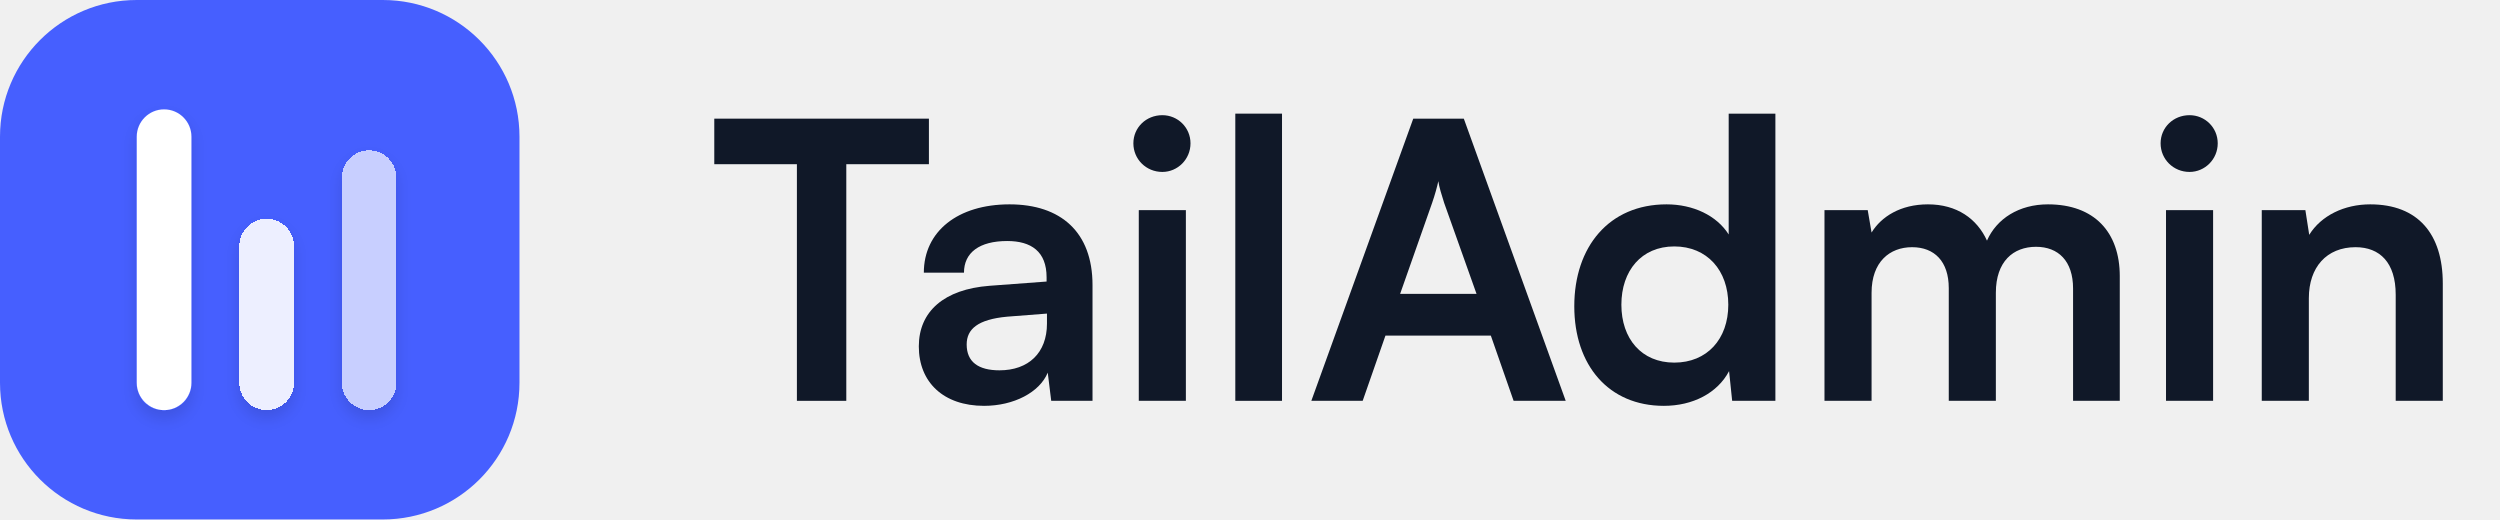
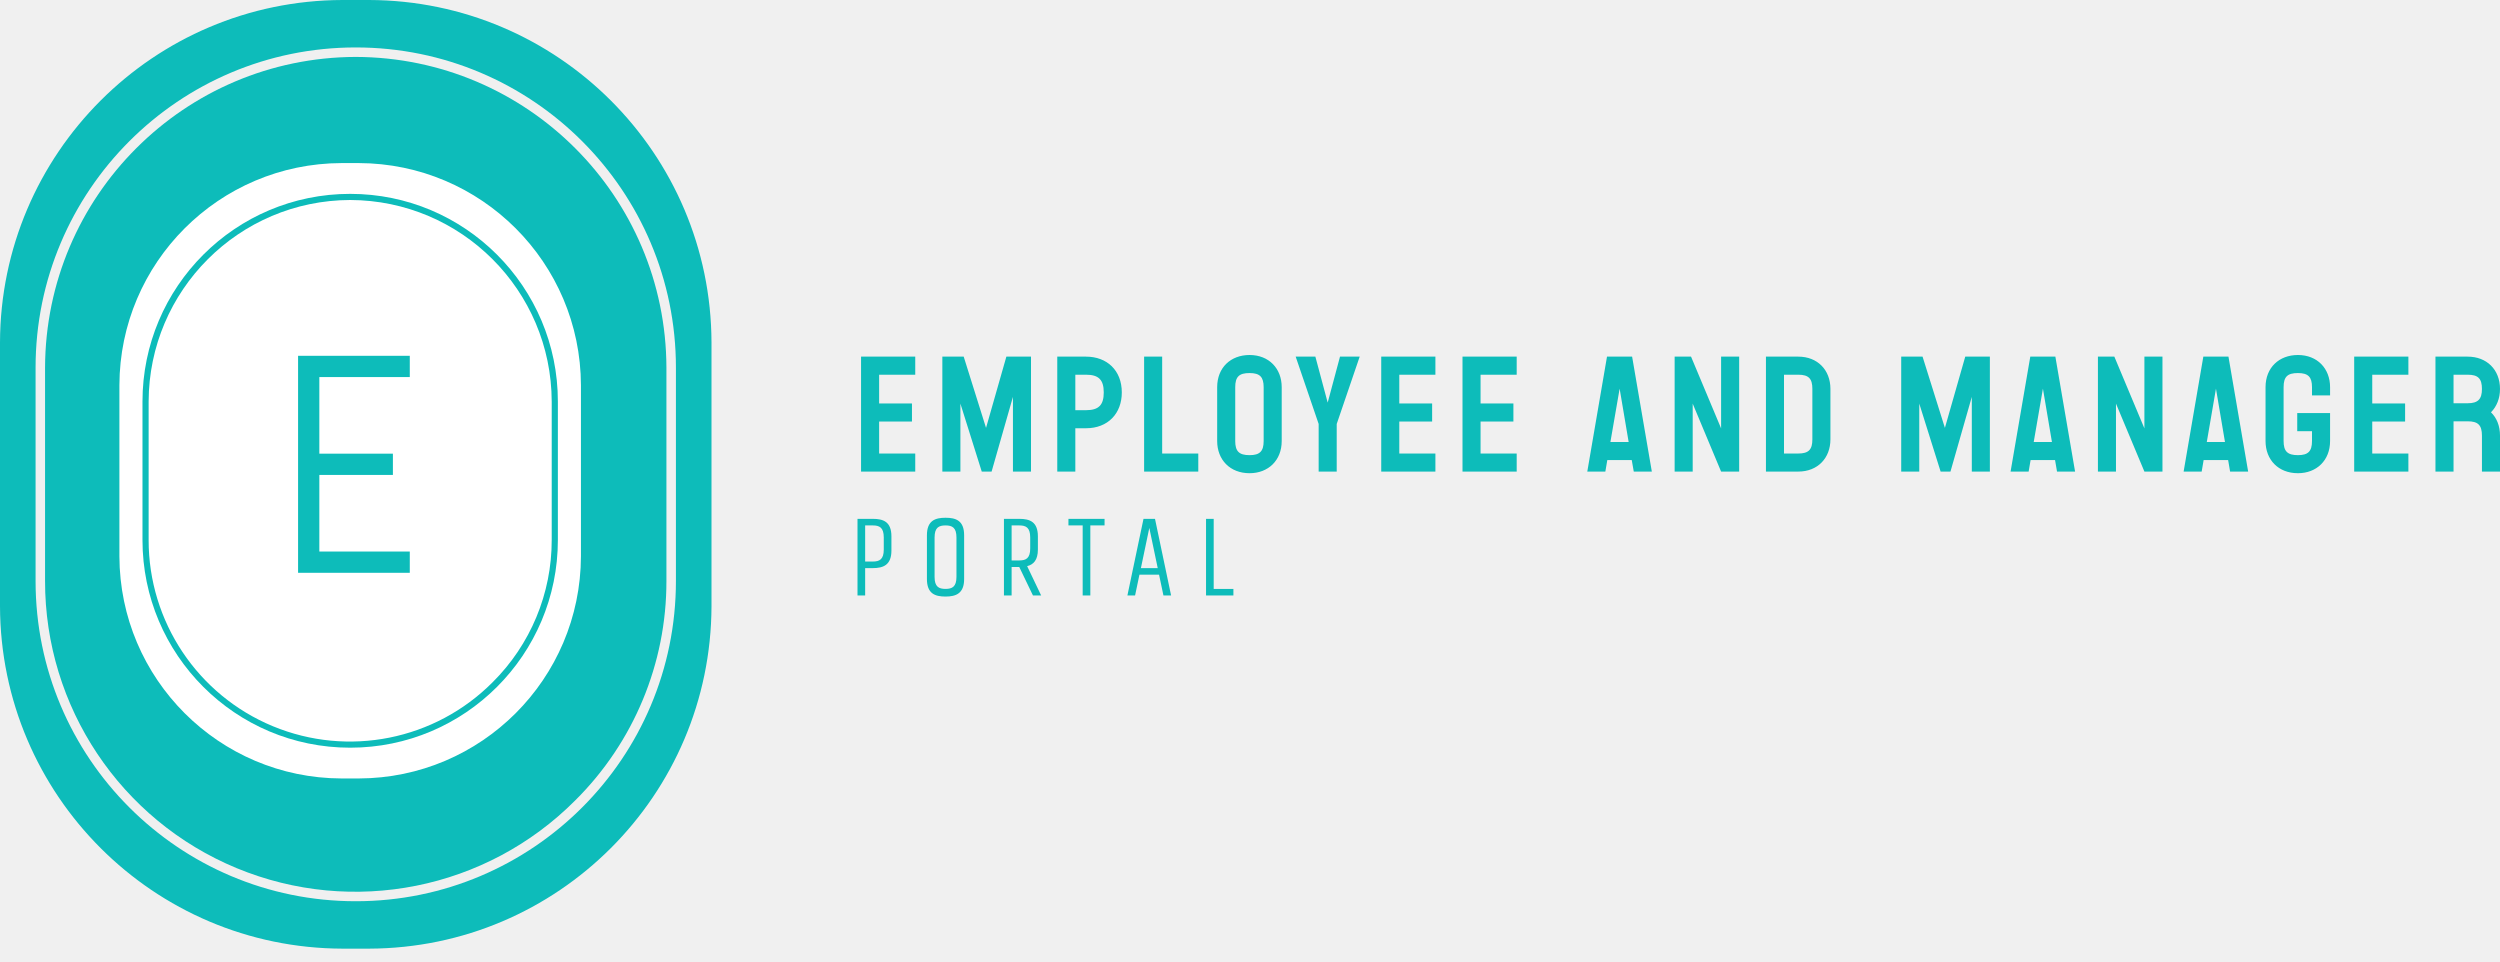
- <svg xmlns="http://www.w3.org/2000/svg" width="154" height="32" viewBox="0 0 154 32" fill="none">
-   <path d="M0 8.421C0 3.77 3.77 0 8.421 0H23.579C28.23 0 32 3.77 32 8.421V23.579C32 28.23 28.23 32 23.579 32H8.421C3.77 32 0 28.23 0 23.579V8.421Z" fill="#465FFF" />
-   <g filter="url(#filter0_d_1624_24907)">
-     <path d="M8.424 8.422C8.424 7.491 9.178 6.737 10.108 6.737V6.737C11.038 6.737 11.792 7.491 11.792 8.422V23.579C11.792 24.51 11.038 25.264 10.108 25.264V25.264C9.178 25.264 8.424 24.51 8.424 23.579V8.422Z" fill="white" />
-   </g>
-   <g filter="url(#filter1_d_1624_24907)">
-     <path d="M14.742 15.157C14.742 14.227 15.496 13.473 16.426 13.473V13.473C17.357 13.473 18.111 14.227 18.111 15.157V23.578C18.111 24.508 17.357 25.262 16.426 25.262V25.262C15.496 25.262 14.742 24.508 14.742 23.578V15.157Z" fill="white" fill-opacity="0.9" shape-rendering="crispEdges" />
-   </g>
-   <g filter="url(#filter2_d_1624_24907)">
-     <path d="M21.055 10.946C21.055 10.016 21.809 9.262 22.739 9.262V9.262C23.669 9.262 24.423 10.016 24.423 10.946V23.578C24.423 24.508 23.669 25.262 22.739 25.262V25.262C21.809 25.262 21.055 24.508 21.055 23.578V10.946Z" fill="white" fill-opacity="0.7" shape-rendering="crispEdges" />
-   </g>
-   <path d="M44 10.115H49.089V24.691H52.132V10.115H57.221V7.309H44V10.115Z" fill="#101828" />
-   <path d="M60.617 25C62.448 25 64.042 24.168 64.541 22.955L64.755 24.691H67.299V17.558C67.299 14.3 65.349 12.588 62.187 12.588C59.001 12.588 56.908 14.252 56.908 16.797H59.381C59.381 15.56 60.332 14.847 62.044 14.847C63.519 14.847 64.47 15.489 64.47 17.082V17.343L60.95 17.605C58.168 17.819 56.599 19.174 56.599 21.338C56.599 23.549 58.121 25 60.617 25ZM61.569 22.812C60.261 22.812 59.547 22.289 59.547 21.219C59.547 20.268 60.237 19.674 62.044 19.507L64.493 19.317V19.935C64.493 21.742 63.352 22.812 61.569 22.812Z" fill="#101828" />
-   <path d="M71.6 10.591C72.551 10.591 73.335 9.806 73.335 8.831C73.335 7.856 72.551 7.095 71.6 7.095C70.601 7.095 69.816 7.856 69.816 8.831C69.816 9.806 70.601 10.591 71.6 10.591ZM70.149 24.691H73.05V12.944H70.149V24.691Z" fill="#101828" />
-   <path d="M78.972 24.691V7H76.095V24.691H78.972Z" fill="#101828" />
-   <path d="M83.941 24.691L85.344 20.672H91.835L93.238 24.691H96.448L90.171 7.309H87.056L80.778 24.691H83.941ZM88.221 12.493C88.387 12.017 88.53 11.494 88.601 11.161C88.649 11.518 88.815 12.041 88.958 12.493L90.955 18.104H86.247L88.221 12.493Z" fill="#101828" />
-   <path d="M102.493 25C104.276 25 105.798 24.215 106.511 22.86L106.701 24.691H109.364V7H106.487V14.443C105.75 13.277 104.3 12.588 102.659 12.588C99.116 12.588 96.976 15.203 96.976 18.865C96.976 22.503 99.092 25 102.493 25ZM103.135 22.337C101.113 22.337 99.877 20.863 99.877 18.77C99.877 16.678 101.113 15.18 103.135 15.18C105.156 15.18 106.463 16.654 106.463 18.77C106.463 20.886 105.156 22.337 103.135 22.337Z" fill="#101828" />
-   <path d="M115.289 24.691V18.033C115.289 16.131 116.406 15.227 117.785 15.227C119.164 15.227 120.044 16.107 120.044 17.748V24.691H122.945V18.033C122.945 16.107 124.015 15.203 125.418 15.203C126.797 15.203 127.701 16.083 127.701 17.771V24.691H130.578V17.011C130.578 14.3 129.008 12.588 126.155 12.588C124.372 12.588 122.993 13.468 122.398 14.823C121.78 13.468 120.543 12.588 118.76 12.588C117.072 12.588 115.883 13.349 115.289 14.324L115.051 12.944H112.388V24.691H115.289Z" fill="#101828" />
-   <path d="M134.876 10.591C135.827 10.591 136.612 9.806 136.612 8.831C136.612 7.856 135.827 7.095 134.876 7.095C133.877 7.095 133.093 7.856 133.093 8.831C133.093 9.806 133.877 10.591 134.876 10.591ZM133.426 24.691H136.327V12.944H133.426V24.691Z" fill="#101828" />
-   <path d="M142.225 24.691V18.366C142.225 16.464 143.318 15.227 145.102 15.227C146.6 15.227 147.575 16.178 147.575 18.152V24.691H150.476V17.462C150.476 14.419 148.954 12.588 146.005 12.588C144.412 12.588 142.985 13.277 142.248 14.466L142.011 12.944H139.324V24.691H142.225Z" fill="#101828" />
-   <defs>
-     <filter id="filter0_d_1624_24907" x="7.424" y="6.237" width="5.368" height="20.526" filterUnits="userSpaceOnUse" color-interpolation-filters="sRGB">
-       <feFlood flood-opacity="0" result="BackgroundImageFix" />
-       <feColorMatrix in="SourceAlpha" type="matrix" values="0 0 0 0 0 0 0 0 0 0 0 0 0 0 0 0 0 0 127 0" result="hardAlpha" />
-       <feOffset dy="0.5" />
-       <feGaussianBlur stdDeviation="0.5" />
-       <feComposite in2="hardAlpha" operator="out" />
-       <feColorMatrix type="matrix" values="0 0 0 0 0 0 0 0 0 0 0 0 0 0 0 0 0 0 0.12 0" />
-       <feBlend mode="normal" in2="BackgroundImageFix" result="effect1_dropShadow_1624_24907" />
-       <feBlend mode="normal" in="SourceGraphic" in2="effect1_dropShadow_1624_24907" result="shape" />
-     </filter>
-     <filter id="filter1_d_1624_24907" x="13.742" y="12.973" width="5.368" height="13.79" filterUnits="userSpaceOnUse" color-interpolation-filters="sRGB">
-       <feFlood flood-opacity="0" result="BackgroundImageFix" />
-       <feColorMatrix in="SourceAlpha" type="matrix" values="0 0 0 0 0 0 0 0 0 0 0 0 0 0 0 0 0 0 127 0" result="hardAlpha" />
-       <feOffset dy="0.5" />
-       <feGaussianBlur stdDeviation="0.5" />
-       <feComposite in2="hardAlpha" operator="out" />
-       <feColorMatrix type="matrix" values="0 0 0 0 0 0 0 0 0 0 0 0 0 0 0 0 0 0 0.12 0" />
-       <feBlend mode="normal" in2="BackgroundImageFix" result="effect1_dropShadow_1624_24907" />
-       <feBlend mode="normal" in="SourceGraphic" in2="effect1_dropShadow_1624_24907" result="shape" />
-     </filter>
-     <filter id="filter2_d_1624_24907" x="20.055" y="8.762" width="5.368" height="18" filterUnits="userSpaceOnUse" color-interpolation-filters="sRGB">
-       <feFlood flood-opacity="0" result="BackgroundImageFix" />
-       <feColorMatrix in="SourceAlpha" type="matrix" values="0 0 0 0 0 0 0 0 0 0 0 0 0 0 0 0 0 0 127 0" result="hardAlpha" />
-       <feOffset dy="0.5" />
-       <feGaussianBlur stdDeviation="0.5" />
-       <feComposite in2="hardAlpha" operator="out" />
-       <feColorMatrix type="matrix" values="0 0 0 0 0 0 0 0 0 0 0 0 0 0 0 0 0 0 0.12 0" />
-       <feBlend mode="normal" in2="BackgroundImageFix" result="effect1_dropShadow_1624_24907" />
-       <feBlend mode="normal" in="SourceGraphic" in2="effect1_dropShadow_1624_24907" result="shape" />
-     </filter>
-   </defs>
+ <svg xmlns="http://www.w3.org/2000/svg" width="130" height="50" viewBox="0 0 130 50" fill="none">
+   <path d="M18.498 2.96C9.587 2.986 2.369 10.204 2.343 19.116V30.215C2.335 36.75 6.269 42.645 12.307 45.144C18.346 47.644 25.296 46.254 29.908 41.625C32.951 38.608 34.66 34.499 34.654 30.215V19.116C34.628 10.204 27.41 2.986 18.498 2.96Z" fill="#0DBCBA" />
+   <path d="M19.189 0H17.808C7.985 0.028 0.028 7.985 0 17.808V31.522C0.028 41.345 7.985 49.302 17.808 49.33H19.189C29.013 49.302 36.969 41.345 36.998 31.522V17.808C36.969 7.985 29.013 0.028 19.189 0ZM35.148 30.215C35.148 39.41 27.694 46.864 18.499 46.864C9.304 46.864 1.85 39.41 1.85 30.215V19.115C1.85 9.92 9.304 2.467 18.499 2.467C27.694 2.467 35.148 9.92 35.148 19.115V30.215Z" fill="#0DBCBA" />
+   <path d="M18.209 10.4C12.428 10.417 7.746 15.099 7.729 20.88V28.08C7.724 32.32 10.276 36.144 14.193 37.765C18.11 39.386 22.619 38.485 25.611 35.482C27.585 33.525 28.694 30.86 28.689 28.08V20.88C28.673 15.099 23.991 10.417 18.209 10.4Z" fill="white" />
+   <path d="M15 30.285H21.809V28.179H17.106V25.196H20.931V23.09H17.106V20.106H21.809V18H15V30.285Z" fill="#0DBCBA" stroke="white" stroke-linecap="round" />
+   <path d="M18.657 8.48H17.761C11.389 8.499 6.227 13.66 6.209 20.032V28.928C6.227 35.301 11.389 40.462 17.761 40.48H18.657C25.029 40.462 30.19 35.301 30.209 28.928V20.032C30.19 13.66 25.029 8.499 18.657 8.48ZM29.009 28.08C29.009 34.045 24.174 38.88 18.209 38.88C12.244 38.88 7.409 34.045 7.409 28.08V20.88C7.409 14.916 12.244 10.081 18.209 10.081C24.174 10.081 29.009 14.916 29.009 20.88V28.08Z" fill="white" />
+   <path d="M44.775 18.545V24.522H47.593V23.583H45.715V21.918H47.422V20.979H45.715V19.485H47.593V18.545H44.775ZM49.002 18.545V24.522H49.941V20.988L51.051 24.522H51.563L52.673 20.637V24.522H53.612V18.545H52.331L51.274 22.25L50.112 18.545H49.002ZM56.472 18.545H54.978V24.522H55.917V22.269H56.472C57.615 22.269 58.334 21.5 58.334 20.407C58.334 19.262 57.566 18.545 56.472 18.545ZM56.472 21.33H55.917V19.485H56.472C57.122 19.485 57.395 19.741 57.395 20.407C57.395 21.055 57.139 21.33 56.472 21.33ZM59.494 18.545V24.522H62.311V23.583H60.433V18.545H59.494ZM63.293 20.134V22.933C63.293 23.908 63.96 24.607 64.977 24.607C65.949 24.607 66.649 23.941 66.649 22.933V20.134C66.649 19.16 65.983 18.46 64.977 18.46C64.002 18.46 63.293 19.11 63.293 20.134ZM64.232 22.933V20.134C64.232 19.587 64.439 19.399 64.977 19.399C65.513 19.399 65.71 19.603 65.71 20.134V22.933C65.71 23.471 65.506 23.668 64.977 23.668C64.429 23.668 64.232 23.464 64.232 22.933ZM68.57 22.046V24.522H69.509V22.046L70.704 18.545H69.68L69.04 20.936L68.399 18.545H67.375L68.57 22.046ZM71.824 18.545V24.522H74.641V23.583H72.763V21.918H74.471V20.979H72.763V19.485H74.641V18.545H71.824ZM76.05 18.545V24.522H78.868V23.583H76.989V21.918H78.697V20.979H76.989V19.485H78.868V18.545H76.05ZM83.564 18.545L82.539 24.522H83.478L83.58 23.924H84.851L84.956 24.522H85.895L84.87 18.545H83.564ZM83.741 22.985L84.221 20.21L84.69 22.985H83.741ZM87.081 18.545V24.522H88.02V20.988L89.497 24.522H90.437V18.545H89.497V22.276L87.934 18.545H87.081ZM93.51 18.545H91.829V24.522H93.51C94.518 24.522 95.182 23.822 95.182 22.848V20.22C95.182 19.245 94.518 18.545 93.51 18.545ZM93.51 23.583H92.768V19.485H93.51C94.049 19.485 94.243 19.689 94.243 20.22V22.848C94.243 23.379 94.049 23.583 93.51 23.583ZM98.863 18.545V24.522H99.802V20.988L100.912 24.522H101.424L102.534 20.637V24.522H103.473V18.545H102.193L101.135 22.25L99.973 18.545H98.863ZM105.575 18.545L104.55 24.522H105.489L105.591 23.924H106.863L106.965 24.522H107.904L106.879 18.545H105.575ZM105.753 22.985L106.232 20.21L106.701 22.985H105.753ZM109.092 18.545V24.522H110.031V20.988L111.509 24.522H112.448V18.545H111.509V22.276L109.946 18.545H109.092ZM114.573 18.545L113.548 24.522H114.487L114.589 23.924H115.863L115.965 24.522H116.904L115.88 18.545H114.573ZM114.753 22.985L115.23 20.21L115.699 22.985H114.753ZM117.808 20.134V22.933C117.808 23.908 118.474 24.607 119.492 24.607C120.464 24.607 121.164 23.941 121.164 22.933V21.481H119.456V22.421H120.224V22.933C120.224 23.471 120.02 23.668 119.492 23.668C118.944 23.668 118.747 23.464 118.747 22.933V20.134C118.747 19.587 118.953 19.399 119.492 19.399C120.028 19.399 120.224 19.603 120.224 20.134V20.561H121.164V20.134C121.164 19.16 120.497 18.46 119.492 18.46C118.517 18.46 117.808 19.11 117.808 20.134ZM122.418 18.545V24.522H125.236V23.583H123.357V21.918H125.065V20.979H123.357V19.485H125.236V18.545H122.418ZM128.319 18.545H126.644V24.522H127.584V21.908H128.319C128.857 21.908 129.061 22.105 129.061 22.653V24.522H130V22.653C130 22.148 129.83 21.73 129.531 21.439C129.83 21.14 130 20.713 130 20.227C130 19.212 129.301 18.545 128.319 18.545ZM128.319 20.969H127.584V19.485H128.319C128.857 19.485 129.061 19.681 129.061 20.227C129.061 20.756 128.857 20.969 128.319 20.969Z" fill="#0DBCBA" />
+   <path d="M44.59 30.965H44.988V29.542H45.387C45.927 29.542 46.354 29.383 46.354 28.631V27.891C46.354 27.127 45.927 26.98 45.387 26.98H44.59V30.965ZM44.988 29.2V27.322H45.387C45.733 27.322 45.956 27.431 45.956 27.948V28.574C45.956 29.091 45.733 29.2 45.387 29.2H44.988ZM48.2 27.834V30.111C48.2 30.875 48.631 31.021 49.167 31.021C49.708 31.021 50.135 30.863 50.135 30.111V27.834C50.135 27.07 49.708 26.923 49.167 26.923C48.631 26.923 48.2 27.07 48.2 27.834ZM48.598 29.997V27.948C48.598 27.431 48.819 27.322 49.167 27.322C49.513 27.322 49.736 27.431 49.736 27.948V29.997C49.736 30.514 49.513 30.623 49.167 30.623C48.819 30.623 48.598 30.514 48.598 29.997ZM52.205 30.965H52.604V29.485H53.002L53.714 30.965H54.14L53.412 29.44C53.749 29.354 53.97 29.119 53.97 28.574V27.891C53.97 27.127 53.543 26.98 53.002 26.98H52.205V30.965ZM52.604 29.143V27.322H53.002C53.351 27.322 53.571 27.431 53.571 27.948V28.517C53.571 29.034 53.351 29.143 53.002 29.143H52.604ZM57.437 26.98H55.559V27.322H56.299V30.965H56.697V27.322H57.437V26.98ZM58.625 30.965H59.024L59.251 29.883H60.271L60.499 30.965H60.897L60.06 26.98H59.462L58.625 30.965ZM59.327 29.542L59.764 27.452L60.202 29.542H59.327ZM62.714 26.98V30.965H64.137V30.623H63.112V26.98H62.714Z" fill="#0DBCBA" />
</svg>
